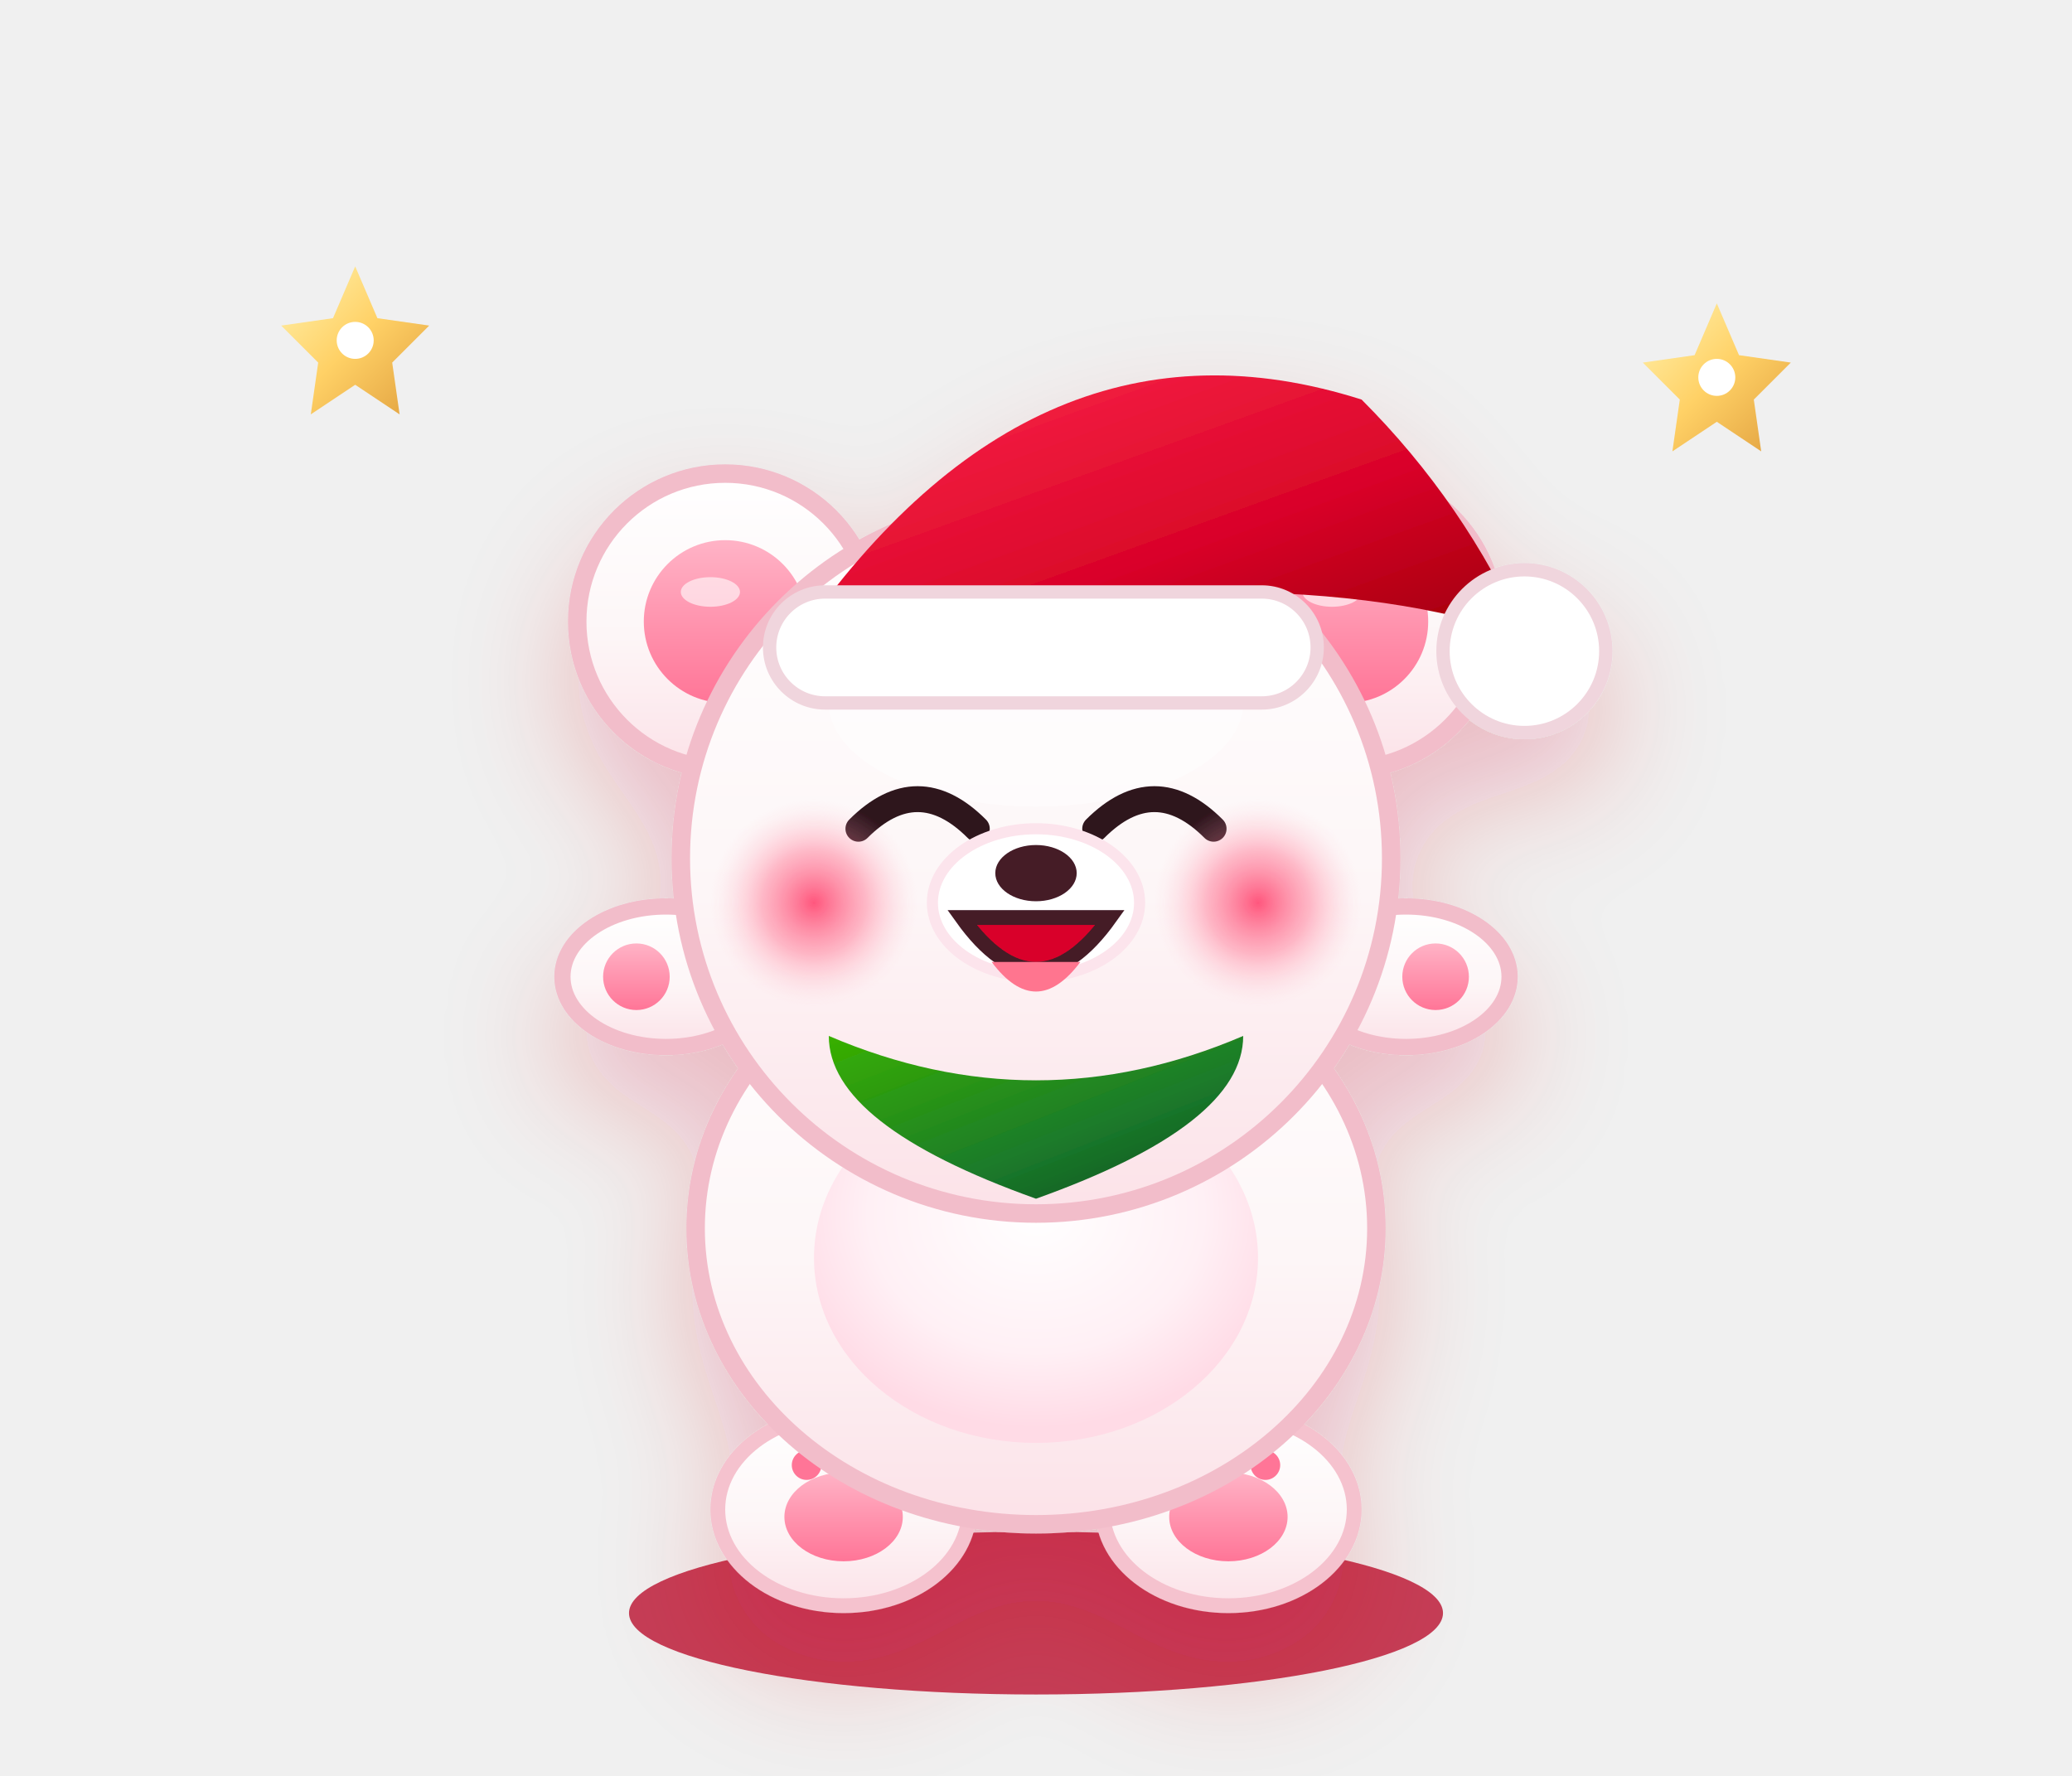
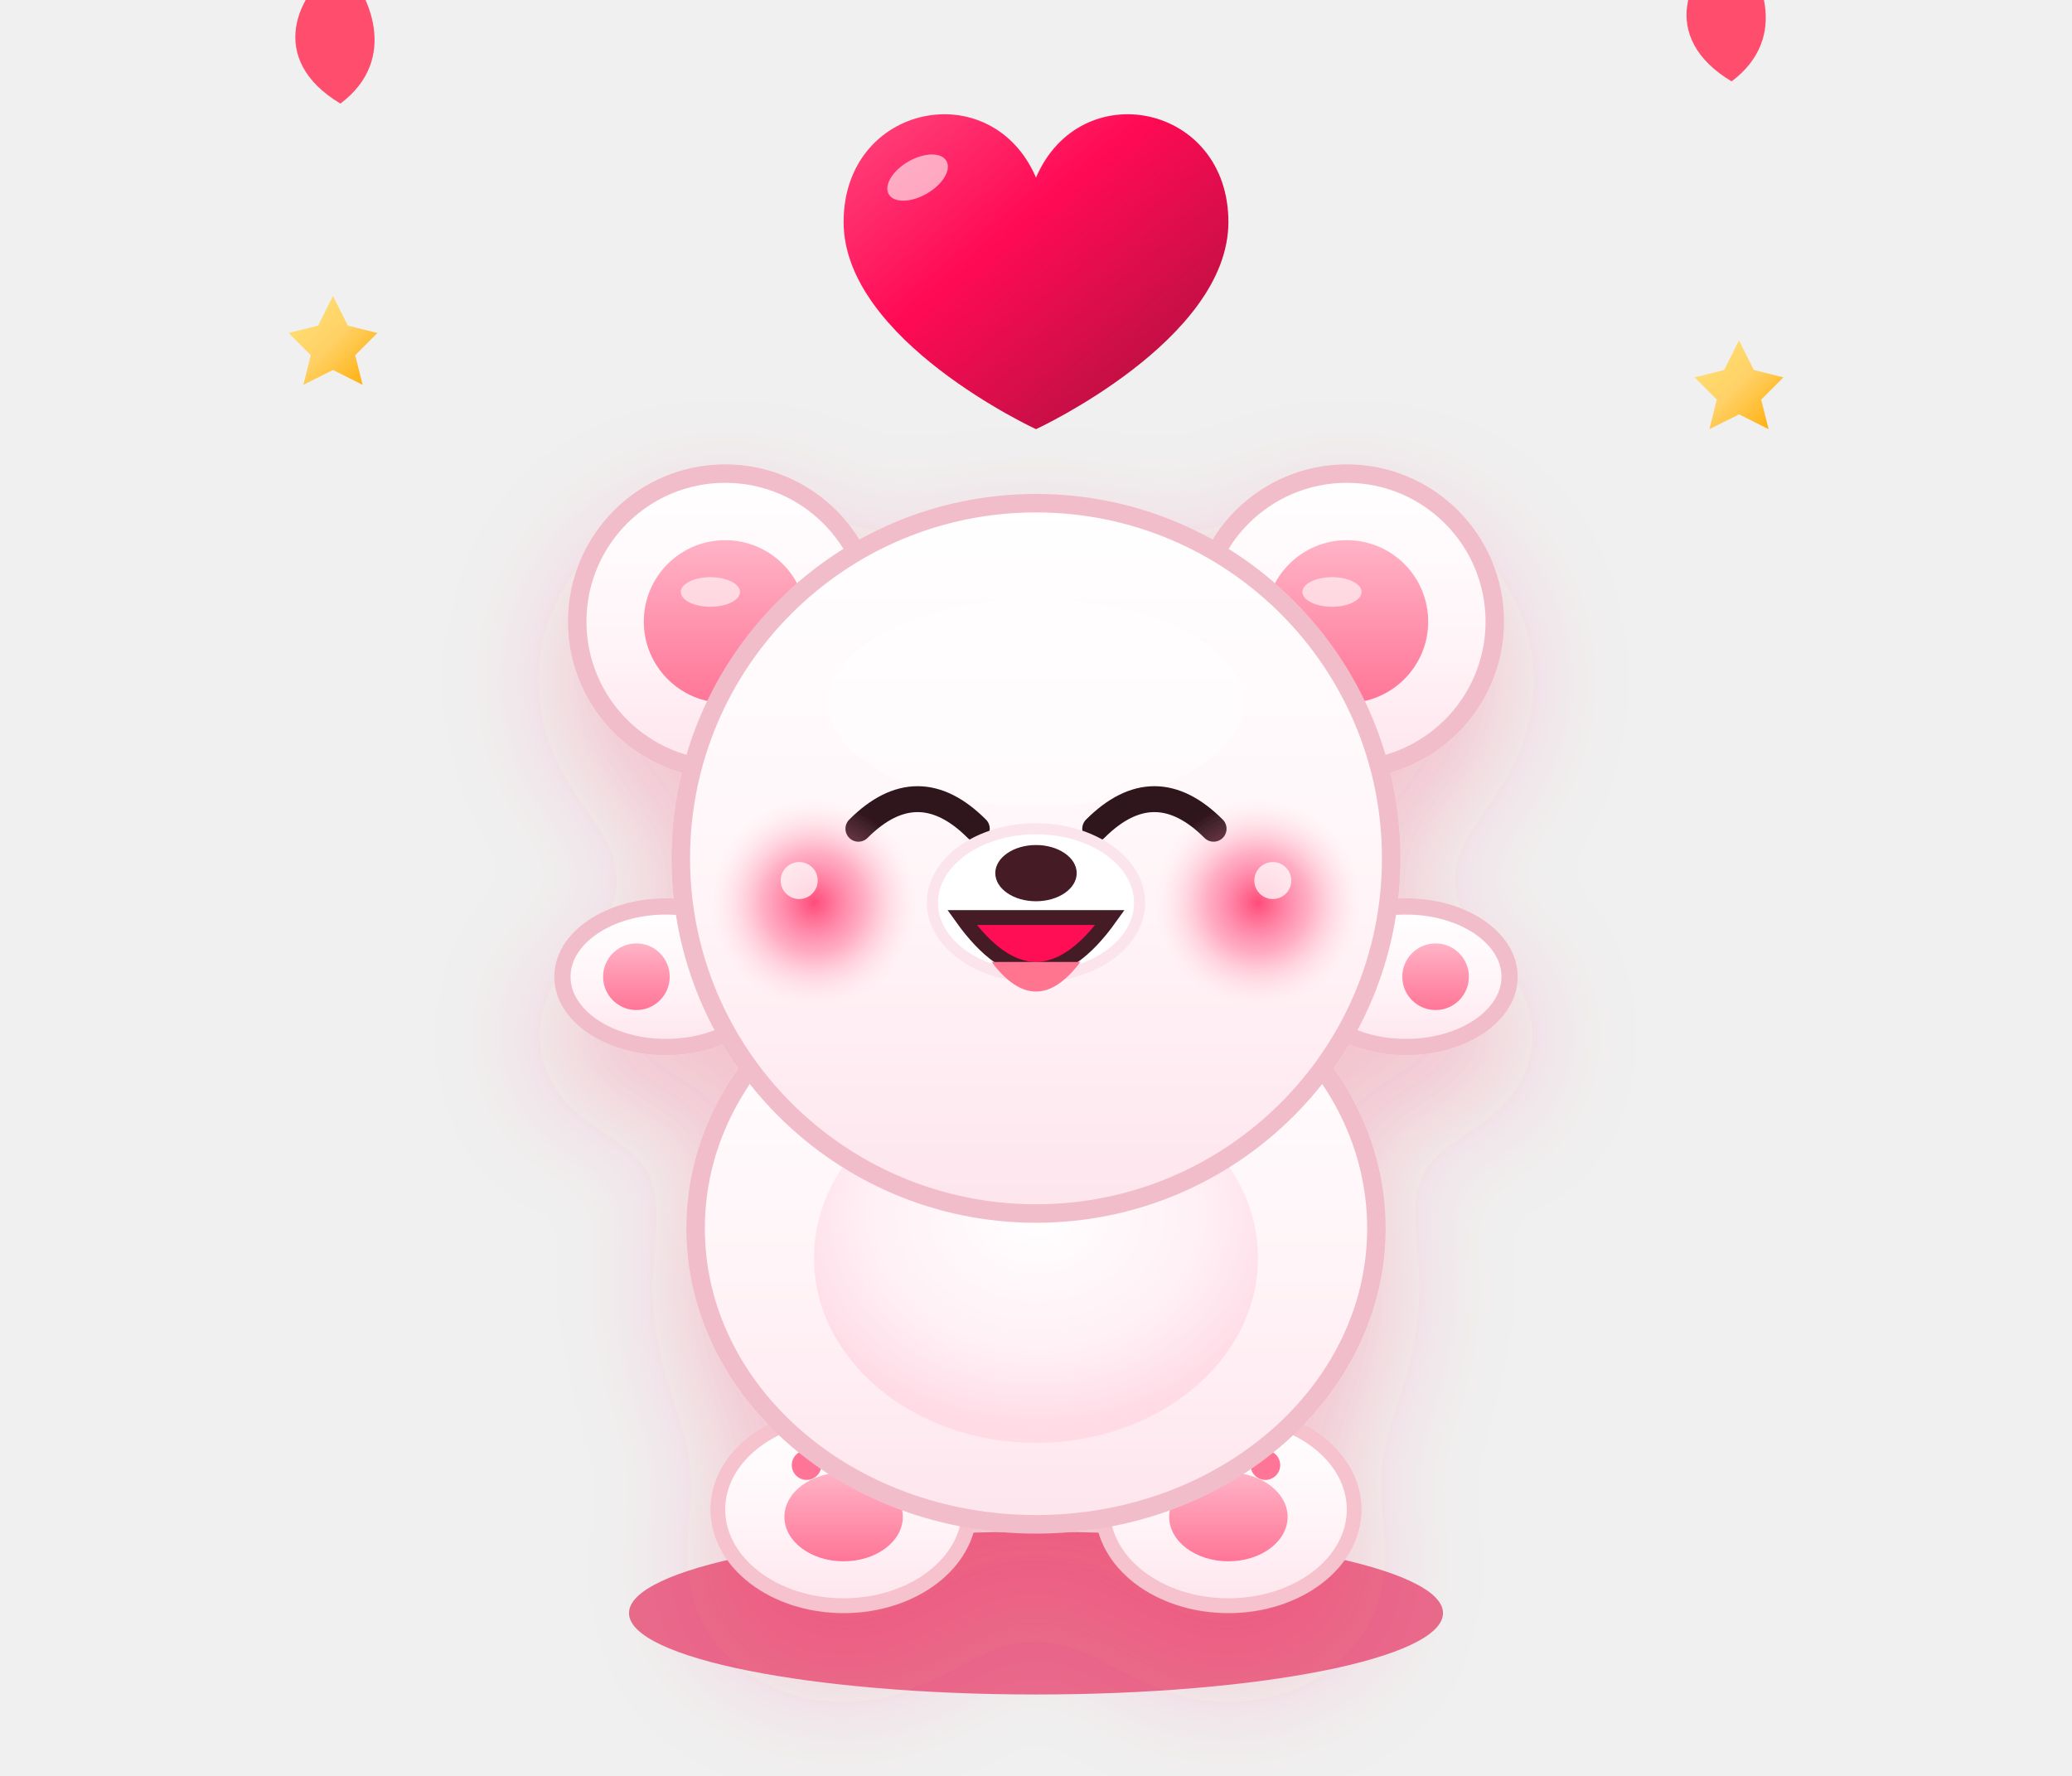
<svg xmlns="http://www.w3.org/2000/svg" viewBox="0 0 280 240" width="280" height="240">
  <defs>
    <linearGradient id="furGrad" x1="0%" y1="0%" x2="0%" y2="100%">
      <stop offset="0%" stop-color="#ffffff" />
-       <stop offset="55%" stop-color="#fdf6f7" />
-       <stop offset="100%" stop-color="#fce2e8" />
+       <stop offset="55%" stop-color="#fff5f8" />
+       <stop offset="100%" stop-color="#fee5ed" />
    </linearGradient>
    <radialGradient id="bellyGrad" cx="50%" cy="38%" r="58%">
      <stop offset="0%" stop-color="#ffffff" />
      <stop offset="65%" stop-color="#fff0f5" />
      <stop offset="100%" stop-color="#ffdbe6" />
    </radialGradient>
    <linearGradient id="innerEarGrad" x1="0%" y1="0%" x2="0%" y2="100%">
      <stop offset="0%" stop-color="#ffb3c6" />
      <stop offset="100%" stop-color="#ff7597" />
    </linearGradient>
    <radialGradient id="blushGrad" cx="50%" cy="50%" r="50%">
-       <stop offset="0%" stop-color="#ff3b68" stop-opacity="0.85" />
-       <stop offset="50%" stop-color="#ff6b8b" stop-opacity="0.45" />
+       <stop offset="0%" stop-color="#ff2e63" stop-opacity="0.85" />
+       <stop offset="50%" stop-color="#ff5c8a" stop-opacity="0.45" />
      <stop offset="100%" stop-color="#ffccd5" stop-opacity="0" />
    </radialGradient>
-     <linearGradient id="santaRed" x1="0%" y1="0%" x2="100%" y2="100%">
-       <stop offset="0%" stop-color="#ff2a4b" />
-       <stop offset="60%" stop-color="#d90429" />
-       <stop offset="100%" stop-color="#9d0208" />
+     <linearGradient id="rubyHeart" x1="0%" y1="0%" x2="100%" y2="100%">
+       <stop offset="0%" stop-color="#ff477e" />
+       <stop offset="40%" stop-color="#ff0a54" />
+       <stop offset="100%" stop-color="#a4133c" />
    </linearGradient>
-     <linearGradient id="goldRibbon" x1="0%" y1="0%" x2="100%" y2="100%">
-       <stop offset="0%" stop-color="#fff3b0" />
+     <linearGradient id="goldGrad" x1="0%" y1="0%" x2="100%" y2="100%">
+       <stop offset="0%" stop-color="#ffe478" />
      <stop offset="50%" stop-color="#ffd166" />
-       <stop offset="100%" stop-color="#e09f3e" />
-     </linearGradient>
-     <linearGradient id="scarfGreen" x1="0%" y1="0%" x2="100%" y2="100%">
-       <stop offset="0%" stop-color="#38b000" />
-       <stop offset="60%" stop-color="#1b7a2b" />
-       <stop offset="100%" stop-color="#0d4d1a" />
+       <stop offset="100%" stop-color="#ffaa00" />
    </linearGradient>
    <filter id="premiumGlow" x="-20%" y="-20%" width="140%" height="140%">
-       <feDropShadow dx="0" dy="8" stdDeviation="8" flood-color="#d90429" flood-opacity="0.22" />
+       <feDropShadow dx="0" dy="8" stdDeviation="8" flood-color="#ff2e63" flood-opacity="0.25" />
    </filter>
    <style>
      @keyframes victoryJump {
        0%, 100% { transform: translateY(0px) rotate(0deg) scale(1, 1); }
        25% { transform: translateY(-32px) rotate(-4deg) scale(0.96, 1.05); }
        50% { transform: translateY(6px) rotate(0deg) scale(1.08, 0.92); }
        75% { transform: translateY(-30px) rotate(4deg) scale(0.96, 1.05); }
      }

      @keyframes groundShadow {
        0%, 100% { transform: scale(1, 1); opacity: 0.35; }
        25%, 75% { transform: scale(0.68, 0.6); opacity: 0.14; }
        50% { transform: scale(1.22, 1.15); opacity: 0.48; }
      }

-       @keyframes starTwinkle {
-         0%, 100% { transform: scale(0.8) rotate(0deg); opacity: 0.4; }
-         50% { transform: scale(1.25) rotate(90deg); opacity: 1; }
+       @keyframes heartTwinkle {
+         0%, 100% { transform: scale(0.9) rotate(-6deg); }
+         50% { transform: scale(1.2) rotate(8deg); }
+       }
+ 
+       @keyframes petalDrift {
+         0% { transform: translateY(-10px) translateX(0) rotate(0deg); opacity: 0; }
+         30% { opacity: 0.9; }
+         80% { opacity: 0.85; }
+         100% { transform: translateY(210px) translateX(-18px) rotate(180deg); opacity: 0; }
      }

      @keyframes armWaveLeft {
        0%, 100% { transform: rotate(-35deg); }
        50% { transform: rotate(-48deg); }
      }

      @keyframes armWaveRight {
        0%, 100% { transform: rotate(35deg); }
        50% { transform: rotate(48deg); }
      }

      .bear-victory-rig {
        animation: victoryJump 1.05s cubic-bezier(0.28, 0.84, 0.38, 1) infinite;
        transform-origin: 140px 210px;
      }
      .ground-shadow-anim {
        animation: groundShadow 1.05s cubic-bezier(0.28, 0.84, 0.38, 1) infinite;
        transform-origin: 140px 218px;
      }
+       .top-heart-anim {
+         animation: heartTwinkle 1.4s ease-in-out infinite;
+         transform-origin: 140px 32px;
+       }
+       .petal-1 { animation: petalDrift 3.4s linear infinite; }
+       .petal-2 { animation: petalDrift 4.2s linear infinite 1.4s; }
      .arm-left {
        animation: armWaveLeft 1.05s ease-in-out infinite;
        transform-origin: 104px 145px;
      }
      .arm-right {
        animation: armWaveRight 1.05s ease-in-out infinite;
        transform-origin: 176px 145px;
      }
-       .star-1 { animation: starTwinkle 1.6s ease-in-out infinite; transform-origin: 48px 45px; }
-       .star-2 { animation: starTwinkle 2s ease-in-out infinite 0.6s; transform-origin: 232px 50px; }
    </style>
  </defs>
-   <g class="star-1">
-     <polygon points="48,36 51,43 58,44 53,49 54,56 48,52 42,56 43,49 38,44 45,43" fill="url(#goldRibbon)" />
-     <circle cx="48" cy="46" r="2.5" fill="#ffffff" />
+   <g fill="#ff4d6d">
+     <path d="M 46,-5 C 40,-1 36,8 46,14 C 54,8 50,-1 46,-5 Z" class="petal-1" />
+     <path d="M 234,-8 C 228,-4 224,5 234,11 C 242,5 238,-4 234,-8 Z" class="petal-2" />
  </g>
-   <g class="star-2">
-     <polygon points="232,41 235,48 242,49 237,54 238,61 232,57 226,61 227,54 222,49 229,48" fill="url(#goldRibbon)" />
-     <circle cx="232" cy="51" r="2.5" fill="#ffffff" />
+   <g class="top-heart-anim">
+     <path d="M 140,24 C 134,10 114,14 114,30 C 114,46 140,58 140,58 C 140,58 166,46 166,30 C 166,14 146,10 140,24 Z" fill="url(#rubyHeart)" />
+     <ellipse cx="124" cy="24" rx="4.5" ry="2.5" fill="#ffffff" opacity="0.6" transform="rotate(-30 124 24)" />
  </g>
-   <ellipse cx="140" cy="218" rx="55" ry="11" fill="#c43d56" class="ground-shadow-anim" />
+   <polygon points="45,40 47,44 51,45 48,48 49,52 45,50 41,52 42,48 39,45 43,44" fill="url(#goldGrad)" />
+   <polygon points="235,46 237,50 241,51 238,54 239,58 235,56 231,58 232,54 229,51 233,50" fill="url(#goldGrad)" />
+   <ellipse cx="140" cy="218" rx="55" ry="11" fill="#e86b8b" class="ground-shadow-anim" />
  <g class="bear-victory-rig" filter="url(#premiumGlow)">
    <g id="feet">
      <ellipse cx="114" cy="204" rx="17" ry="13" fill="url(#furGrad)" stroke="#f5c2ce" stroke-width="2" />
      <ellipse cx="114" cy="205" rx="8" ry="6" fill="url(#innerEarGrad)" />
      <circle cx="109" cy="198" r="2" fill="#ff7597" />
      <circle cx="114" cy="196" r="2" fill="#ff7597" />
      <circle cx="119" cy="198" r="2" fill="#ff7597" />
      <ellipse cx="166" cy="204" rx="17" ry="13" fill="url(#furGrad)" stroke="#f5c2ce" stroke-width="2" />
      <ellipse cx="166" cy="205" rx="8" ry="6" fill="url(#innerEarGrad)" />
      <circle cx="161" cy="198" r="2" fill="#ff7597" />
      <circle cx="166" cy="196" r="2" fill="#ff7597" />
      <circle cx="171" cy="198" r="2" fill="#ff7597" />
    </g>
    <ellipse cx="140" cy="166" rx="46" ry="40" fill="url(#furGrad)" stroke="#f2bdca" stroke-width="2.5" />
    <ellipse cx="140" cy="170" rx="30" ry="25" fill="url(#bellyGrad)" />
    <g class="arm-left">
      <ellipse cx="90" cy="132" rx="14" ry="9.5" fill="url(#furGrad)" stroke="#f2bdca" stroke-width="2.2" />
      <circle cx="86" cy="132" r="4.5" fill="url(#innerEarGrad)" />
    </g>
    <g class="arm-right">
      <ellipse cx="190" cy="132" rx="14" ry="9.5" fill="url(#furGrad)" stroke="#f2bdca" stroke-width="2.2" />
      <circle cx="194" cy="132" r="4.5" fill="url(#innerEarGrad)" />
    </g>
    <circle cx="98" cy="84" r="20" fill="url(#furGrad)" stroke="#f2bdca" stroke-width="2.5" />
    <circle cx="98" cy="84" r="11" fill="url(#innerEarGrad)" />
    <ellipse cx="96" cy="80" rx="4" ry="2" fill="#ffffff" opacity="0.6" />
    <circle cx="182" cy="84" r="20" fill="url(#furGrad)" stroke="#f2bdca" stroke-width="2.5" />
    <circle cx="182" cy="84" r="11" fill="url(#innerEarGrad)" />
    <ellipse cx="180" cy="80" rx="4" ry="2" fill="#ffffff" opacity="0.6" />
    <circle cx="140" cy="116" r="48" fill="url(#furGrad)" stroke="#f2bdca" stroke-width="2.5" />
    <ellipse cx="140" cy="95" rx="28" ry="14" fill="#ffffff" opacity="0.45" />
-     <path d="M 108 86 Q 140 40 184 54 Q 198 68 206 86 Q 172 74 108 86 Z" fill="url(#santaRed)" />
-     <rect x="104" y="80" width="74" height="15" rx="7.5" fill="#ffffff" stroke="#f0d5dd" stroke-width="1.8" />
-     <circle cx="206" cy="88" r="11" fill="#ffffff" stroke="#f0d5dd" stroke-width="1.8" />
-     <path d="M 112 140 Q 140 152 168 140 Q 168 152 140 162 Q 112 152 112 140 Z" fill="url(#scarfGreen)" />
    <path d="M 116 112 Q 124 104 132 112" fill="none" stroke="#2d131b" stroke-width="3.5" stroke-linecap="round" />
    <path d="M 148 112 Q 156 104 164 112" fill="none" stroke="#2d131b" stroke-width="3.5" stroke-linecap="round" />
    <circle cx="110" cy="122" r="14" fill="url(#blushGrad)" />
    <circle cx="170" cy="122" r="14" fill="url(#blushGrad)" />
+     <circle cx="108" cy="119" r="2.5" fill="#ffffff" opacity="0.75" />
+     <circle cx="172" cy="119" r="2.5" fill="#ffffff" opacity="0.75" />
    <ellipse cx="140" cy="122" rx="14" ry="10" fill="#ffffff" stroke="#fce4ec" stroke-width="1.5" />
    <ellipse cx="140" cy="118" rx="5.5" ry="3.8" fill="#441a28" />
-     <path d="M 130 124 Q 140 138 150 124 Z" fill="#d90429" stroke="#441a28" stroke-width="2" />
+     <path d="M 130 124 Q 140 138 150 124 Z" fill="#ff0a54" stroke="#441a28" stroke-width="2" />
    <path d="M 134 130 Q 140 138 146 130 Z" fill="#ff758f" />
  </g>
</svg>
